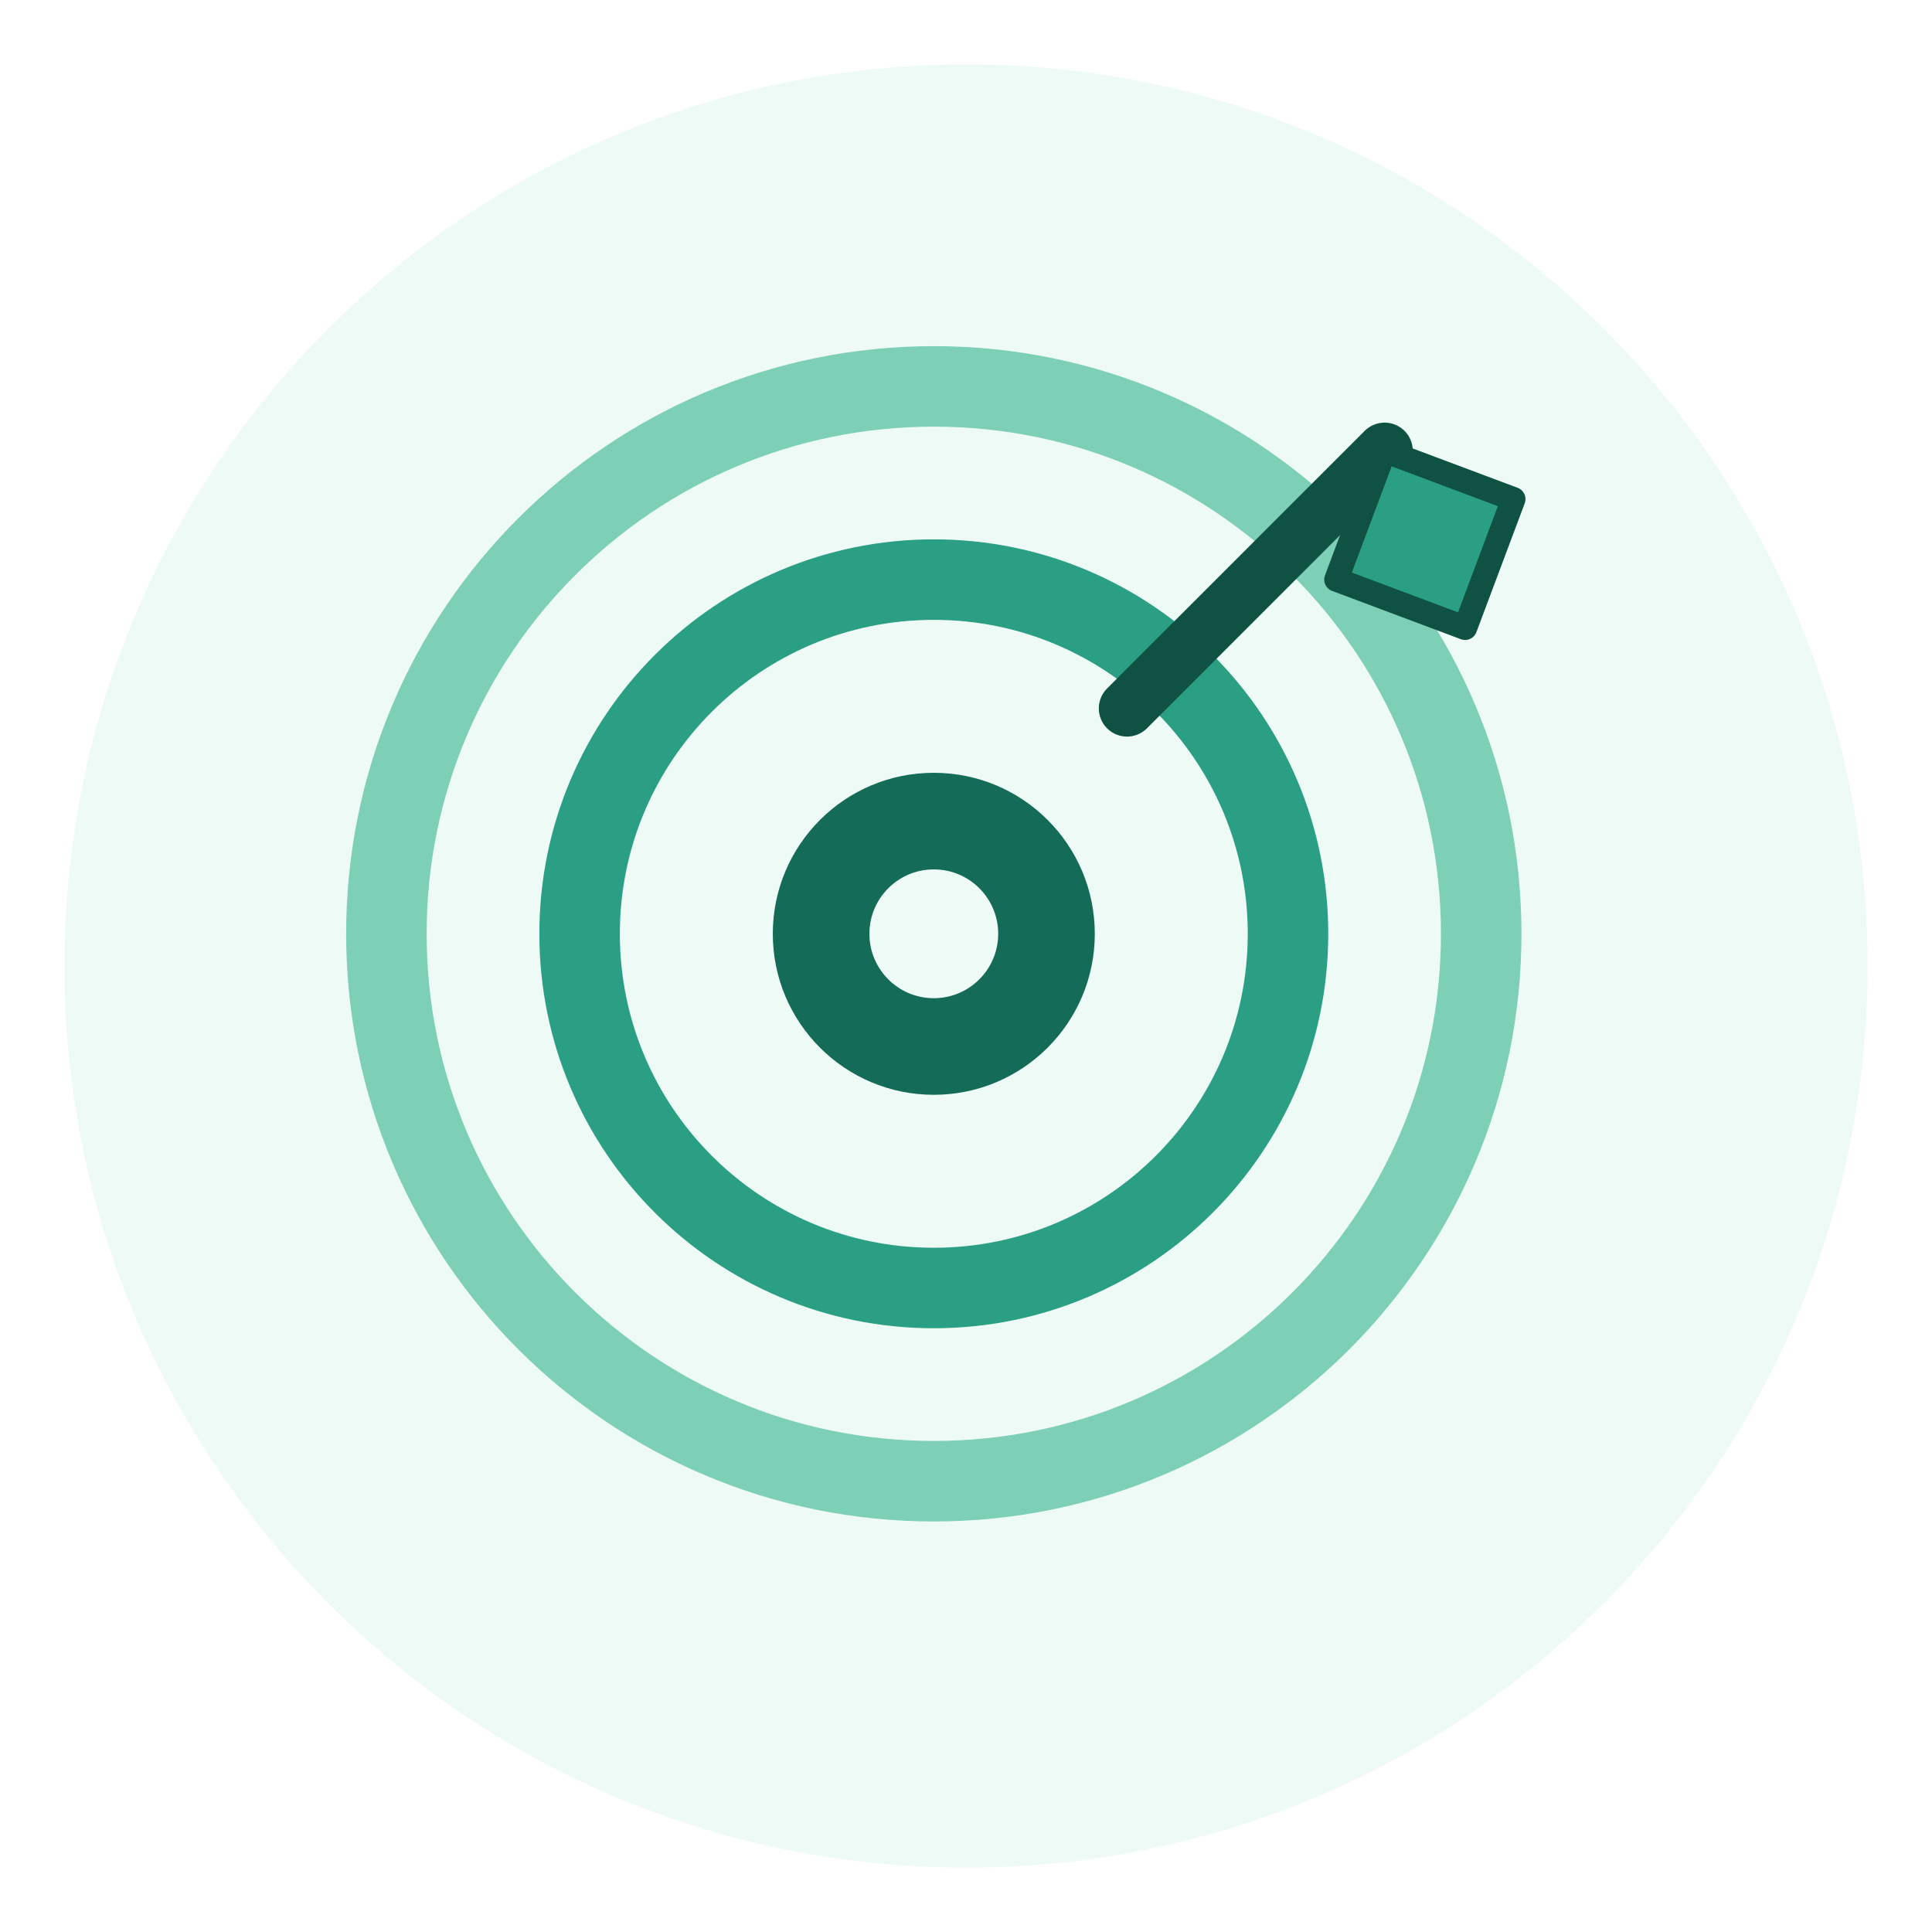
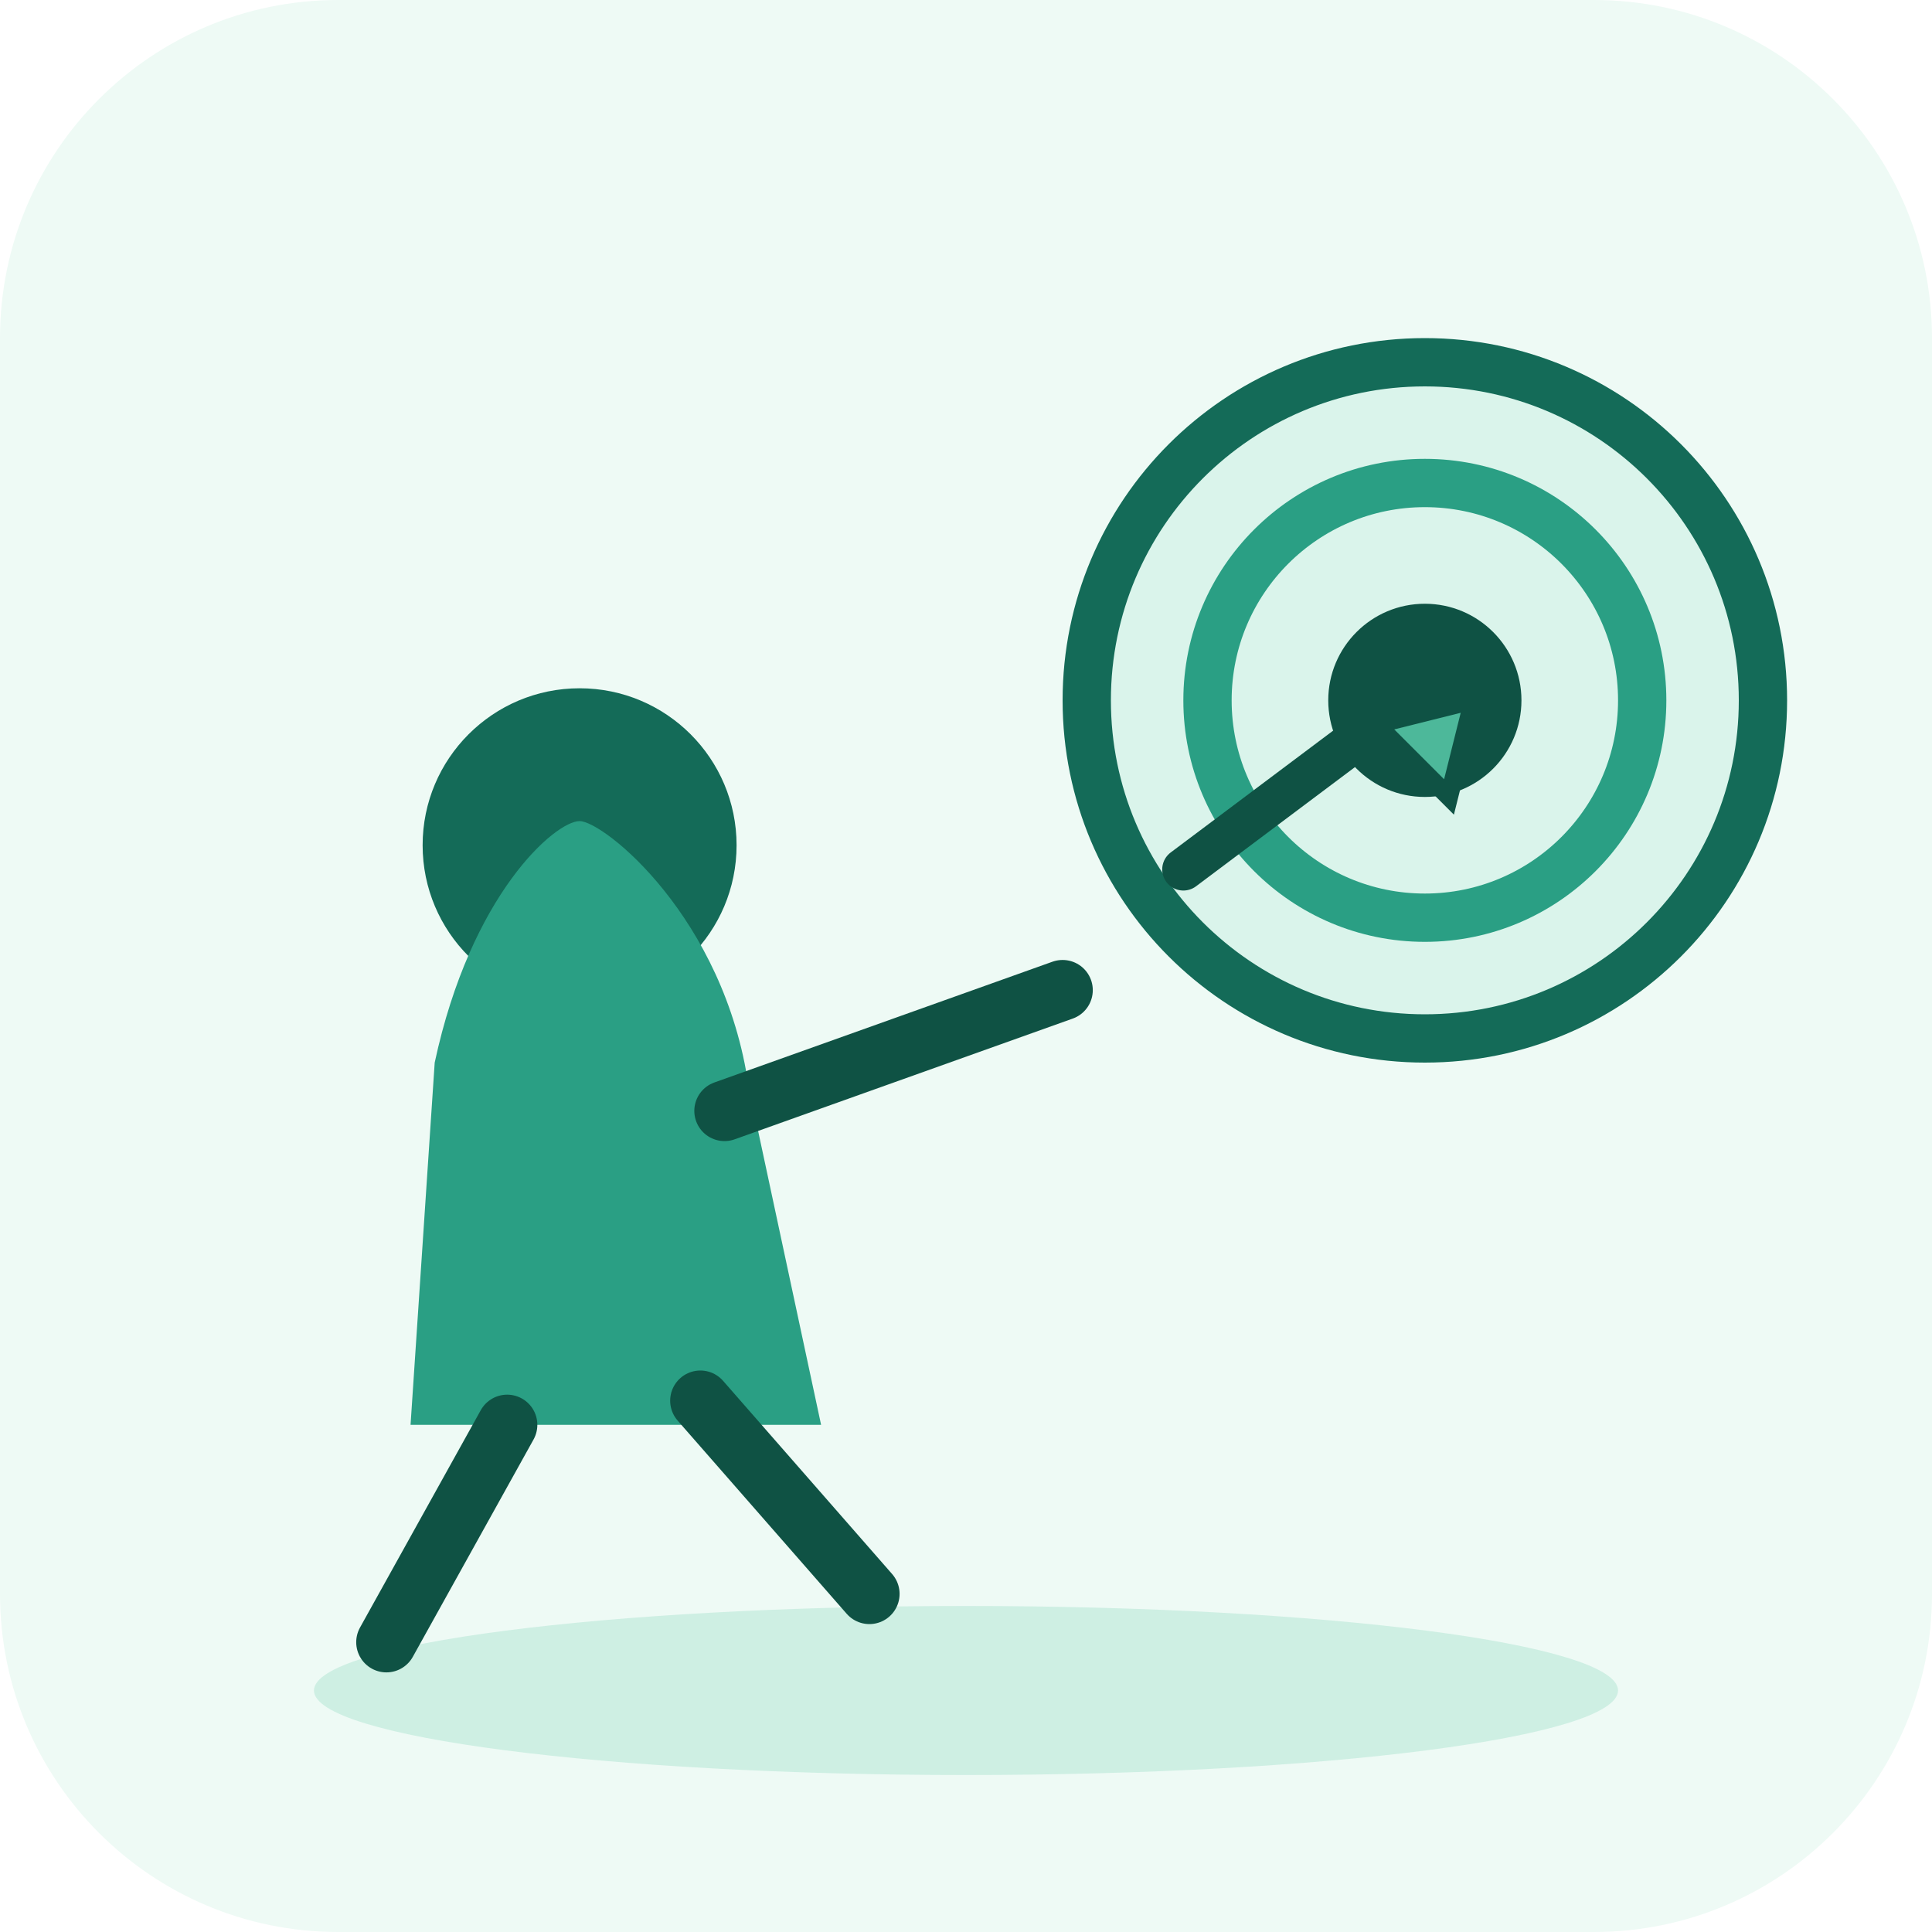
- <svg xmlns="http://www.w3.org/2000/svg" viewBox="0 0 120 120" role="img" aria-labelledby="t">
-   <circle cx="60" cy="60" r="56" fill="#eefaf5" />
-   <circle cx="58" cy="58" r="34" fill="none" stroke="#7dcfb6" stroke-width="5" />
-   <circle cx="58" cy="58" r="22" fill="none" stroke="#2a9f84" stroke-width="5" />
-   <circle cx="58" cy="58" r="10" fill="#146b58" />
-   <circle cx="58" cy="58" r="4" fill="#eefaf5" />
-   <path d="M86 28l-16 16" stroke="#0f5244" stroke-width="3.5" stroke-linecap="round" />
-   <path d="M86 28l8 3-3 8-8-3z" fill="#2a9f84" stroke="#0f5244" stroke-width="1.5" stroke-linejoin="round" />
+ <svg xmlns="http://www.w3.org/2000/svg" viewBox="0 0 160 160" fill="none">
+   <rect width="160" height="160" rx="28" fill="#eefaf5" />
+   <ellipse cx="80" cy="140" rx="54" ry="7" fill="#b4e6d5" opacity=".55" />
+   <circle cx="118" cy="58" r="28" fill="#daf4eb" stroke="#146b58" stroke-width="4" />
+   <circle cx="118" cy="58" r="18" fill="none" stroke="#2a9f84" stroke-width="4" />
+   <circle cx="118" cy="58" r="8" fill="#0f5244" />
+   <circle cx="48" cy="70" r="13" fill="#146b58" />
+   <path d="M36 88c3-14 10-20 12-20s12 8 14 22l6 28H34l2-30z" fill="#2a9f84" />
+   <path d="M42 118l-10 18M58 116l14 16" stroke="#0f5244" stroke-width="5" stroke-linecap="round" />
+   <path d="M60 92l28-10" stroke="#0f5244" stroke-width="5" stroke-linecap="round" />
+   <path d="M98 72l16-12" stroke="#0f5244" stroke-width="3.5" stroke-linecap="round" />
+   <path d="M114 60l8-2-2 8-6-6z" fill="#4db89a" stroke="#0f5244" stroke-width="1.5" />
</svg>
